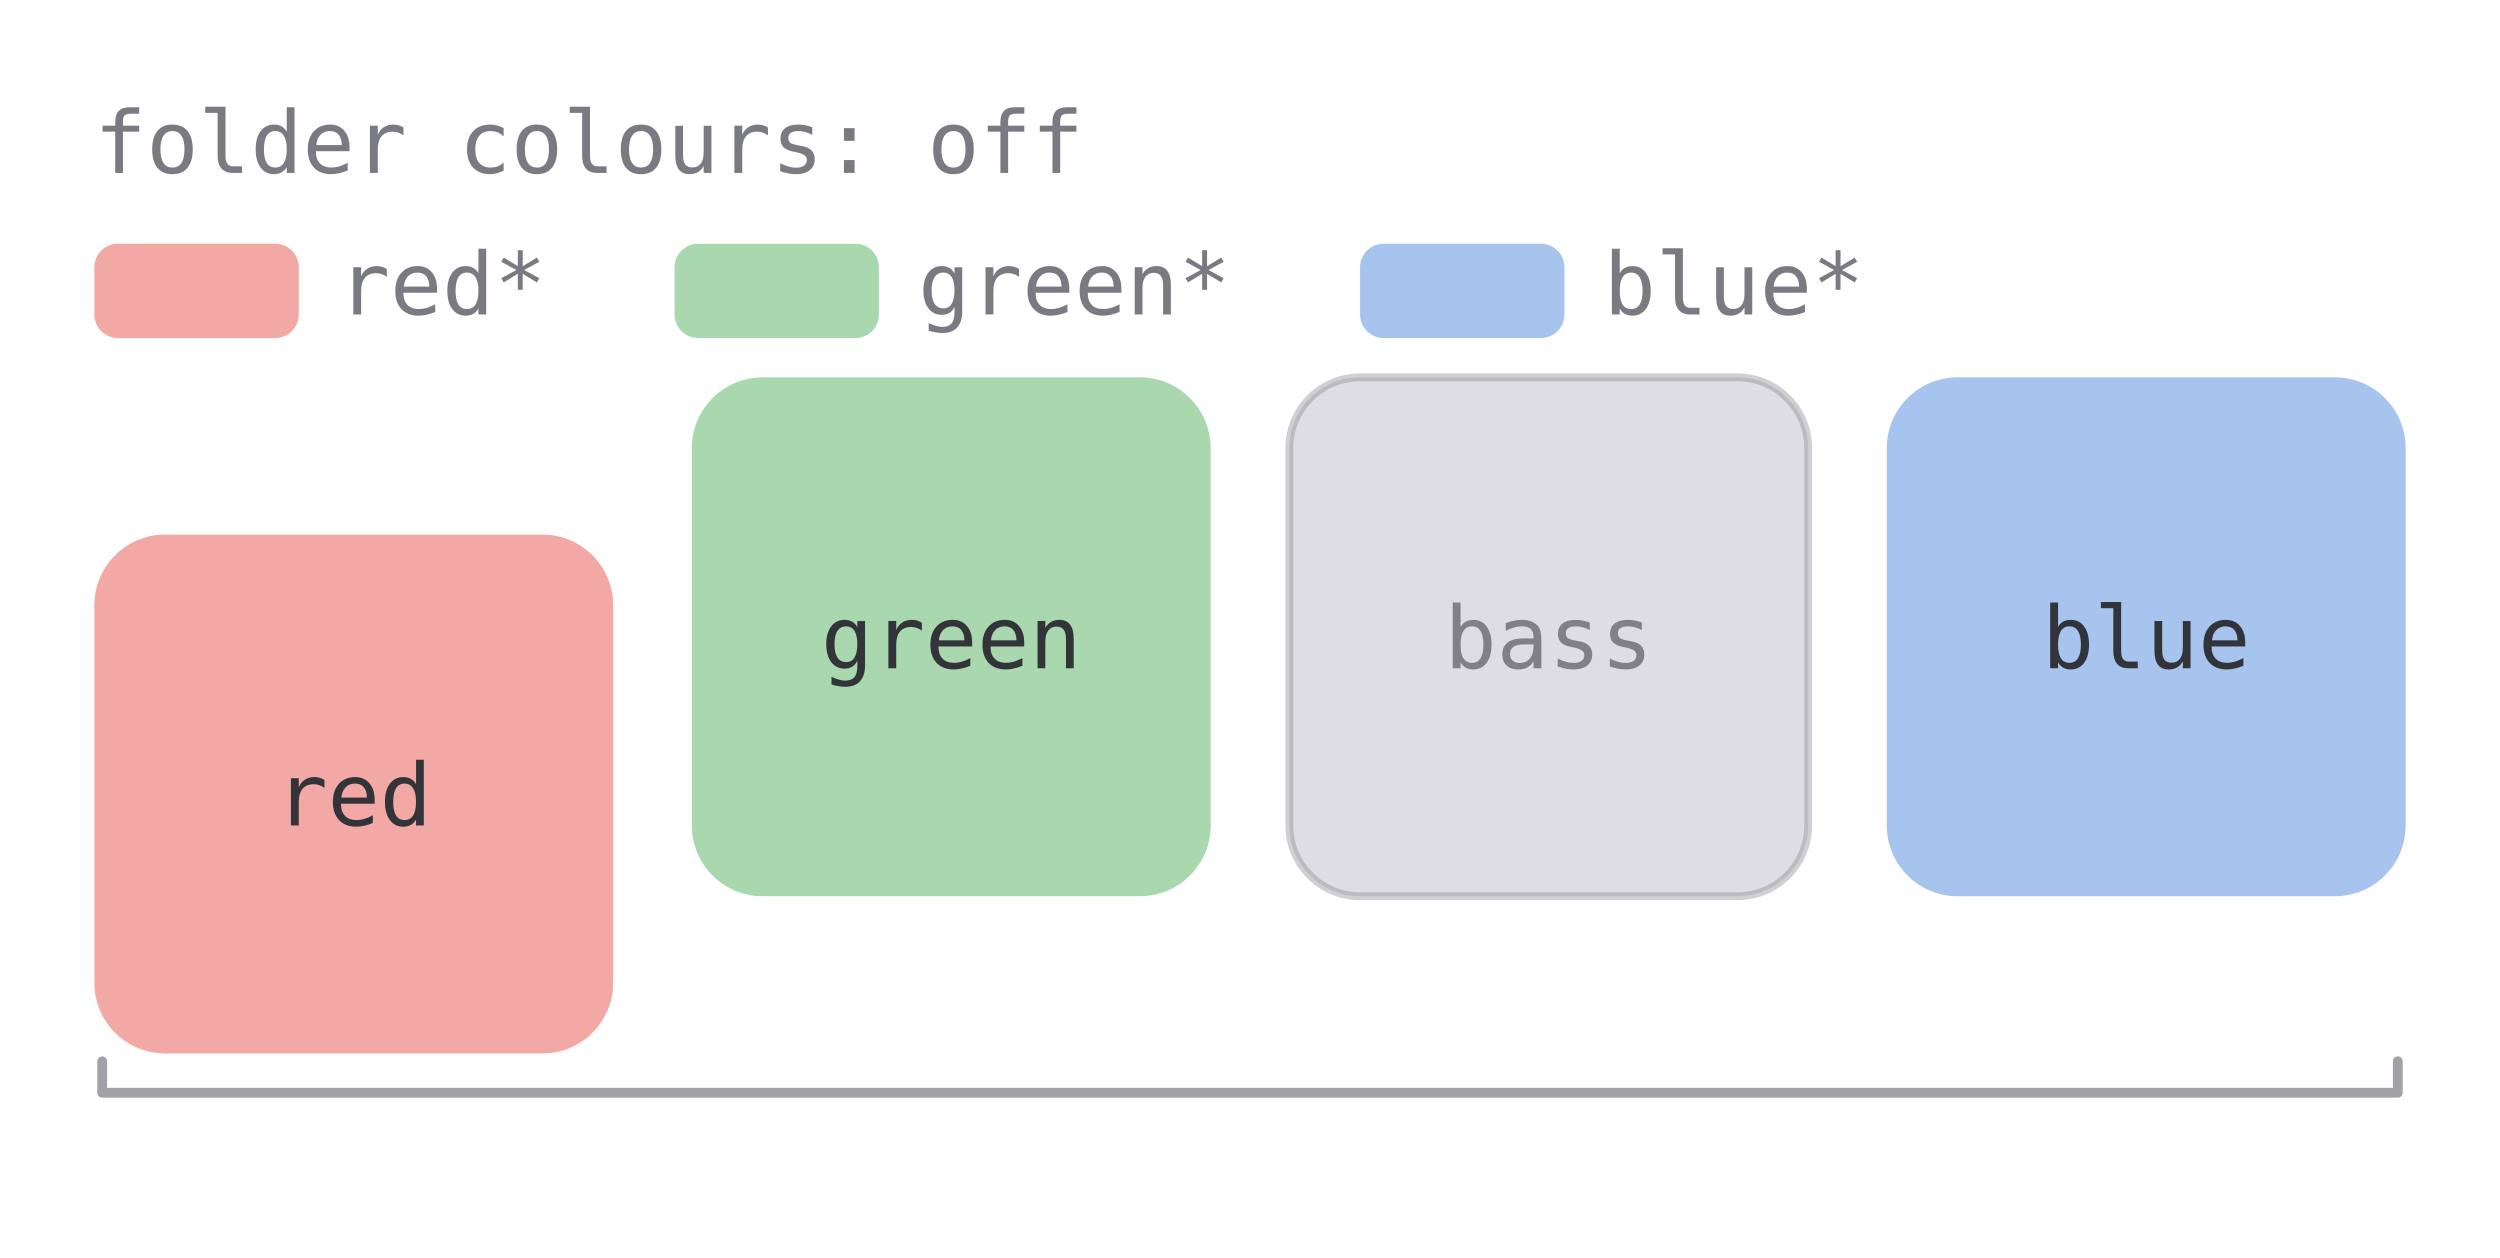
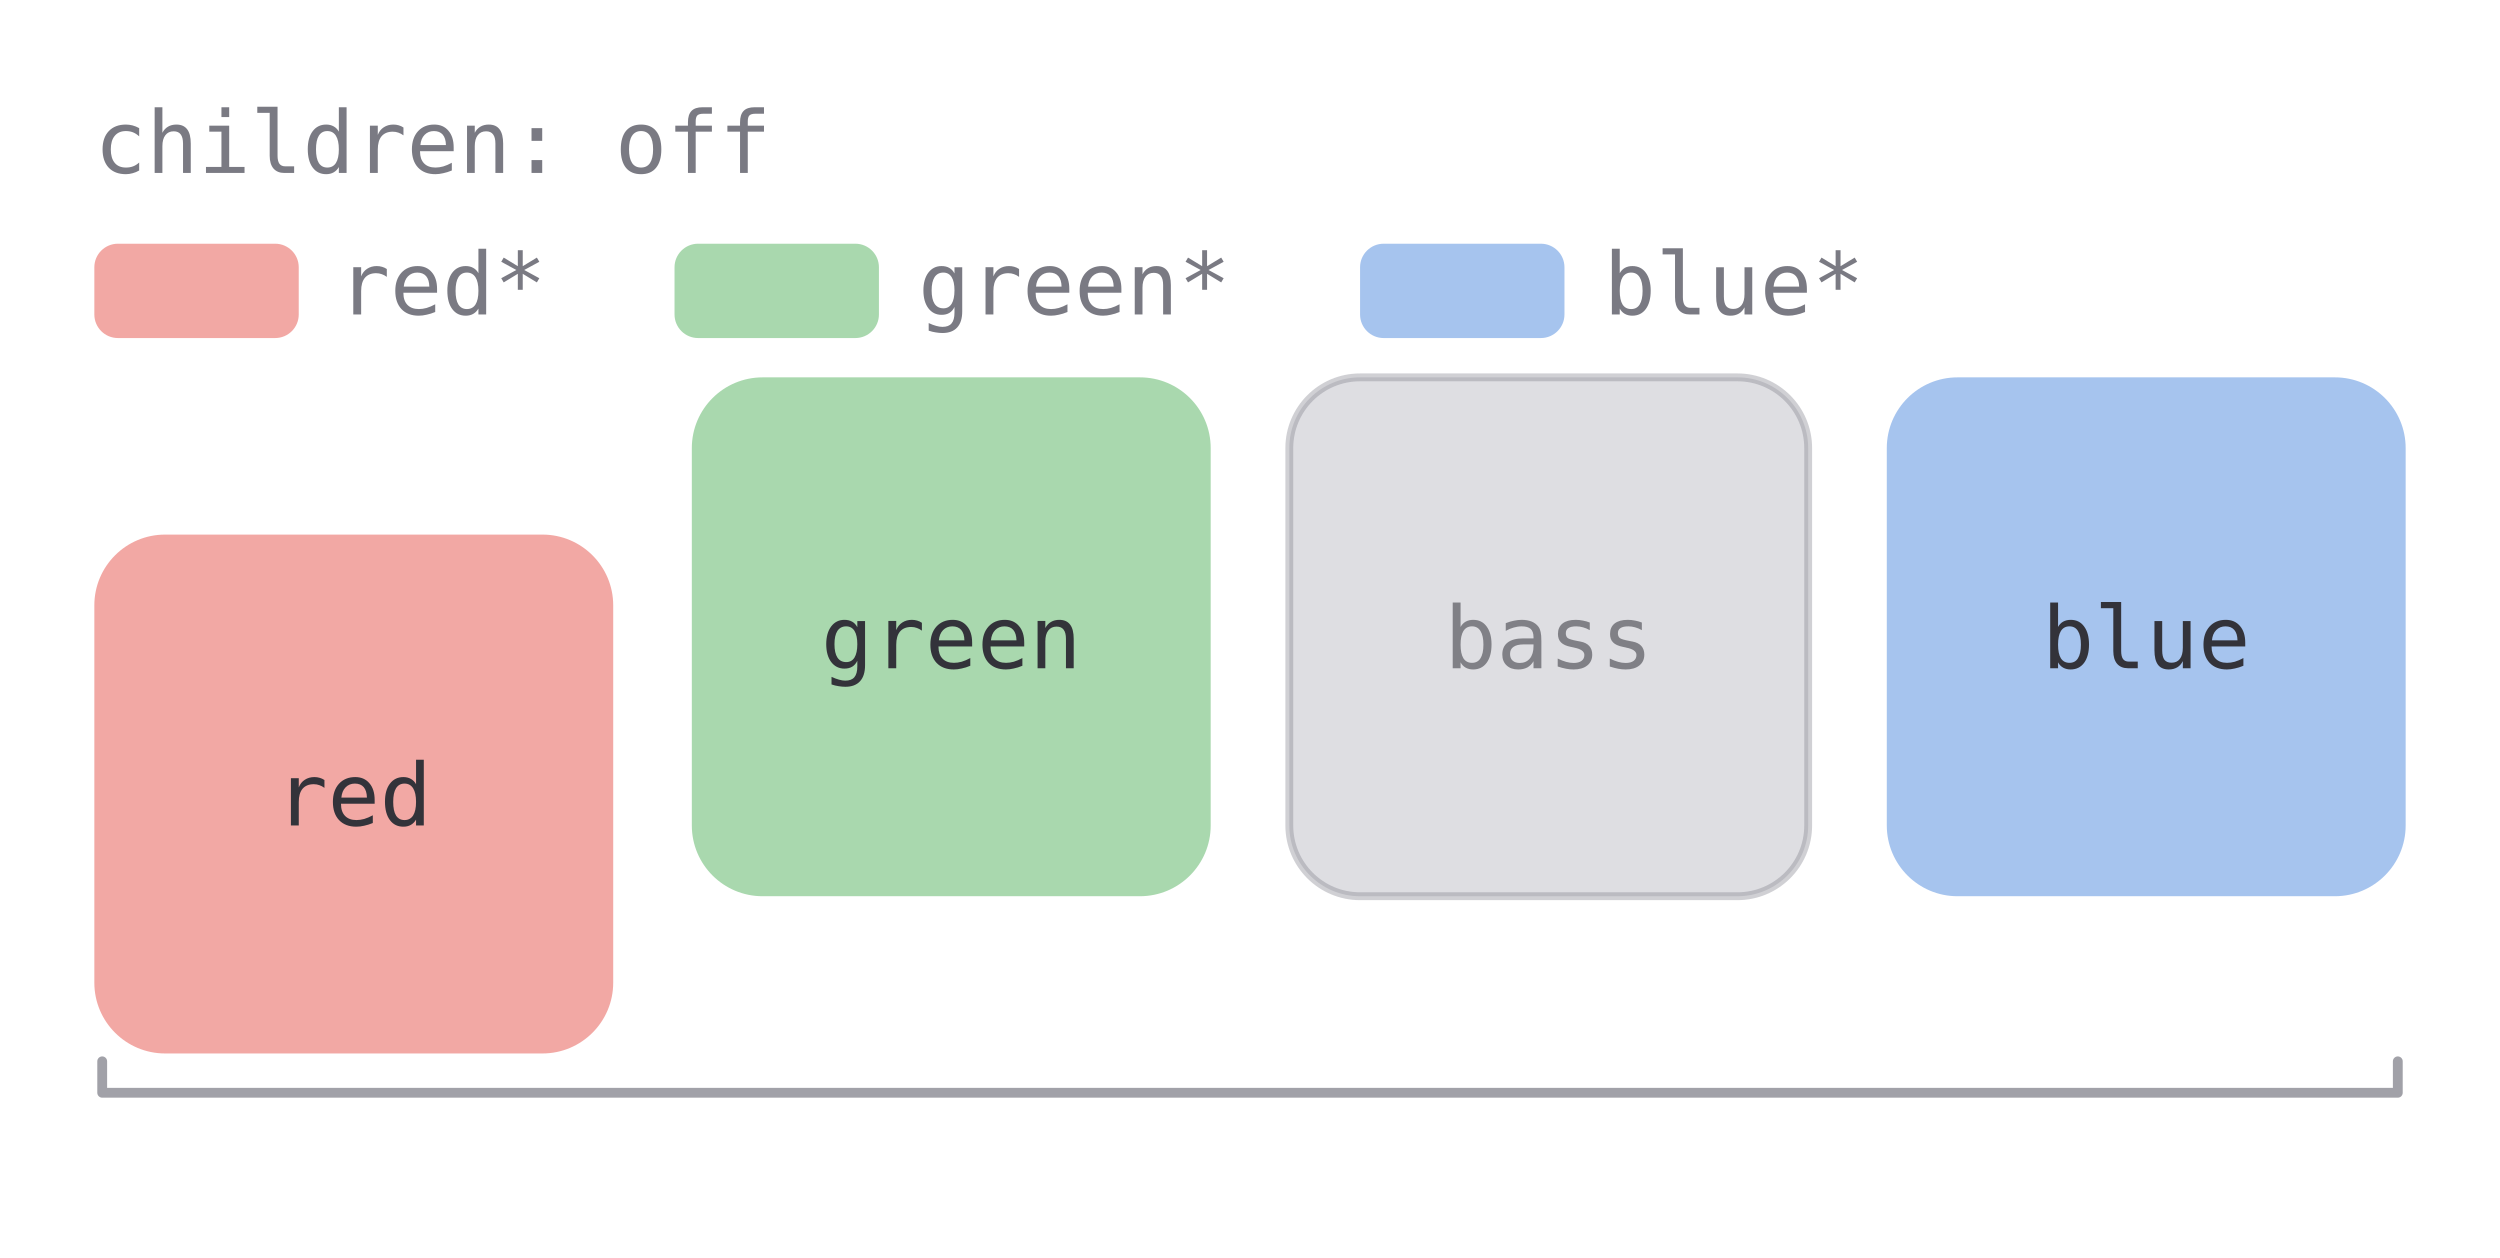
<svg xmlns="http://www.w3.org/2000/svg" height="160" viewBox="0 0 318 160" width="318">
-   <text fill="#7a7a83" font-family="ui-monospace, SFMono-Regular, Menlo, Consolas, monospace" font-size="11" x="12" y="22">folder colours: off</text>
+   <text fill="#7a7a83" font-family="ui-monospace, SFMono-Regular, Menlo, Consolas, monospace" font-size="11" x="12" y="22">children: off</text>
  <rect fill="#f2a8a4" height="12" rx="3" width="26" x="12" y="31" />
  <text fill="#7a7a83" font-family="ui-monospace, SFMono-Regular, Menlo, Consolas, monospace" font-size="11" x="43" y="40">red*</text>
  <rect fill="#a9d8ae" height="12" rx="3" width="26" x="85.8" y="31" />
  <text fill="#7a7a83" font-family="ui-monospace, SFMono-Regular, Menlo, Consolas, monospace" font-size="11" x="116.8" y="40">green*</text>
  <rect fill="#a6c4ee" height="12" rx="3" width="26" x="173" y="31" />
  <text fill="#7a7a83" font-family="ui-monospace, SFMono-Regular, Menlo, Consolas, monospace" font-size="11" x="204" y="40">blue*</text>
-   <path d="m13 135v4h292v-4" style="fill:none;stroke:#7a7a83;stroke-width:1.25;stroke-opacity:.7;stroke-linecap:round;stroke-linejoin:round" />
+   <path d="m13 135v4h292v-4" style="fill:none;stroke:#7a7a83;stroke-linecap:round;stroke-linejoin:round;stroke-opacity:.7;stroke-width:1.25" />
  <rect fill="#f2a8a4" height="66" rx="9" width="66" x="12" y="68" />
  <text fill="#33333a" font-family="ui-monospace, SFMono-Regular, Menlo, Consolas, monospace" font-size="11" text-anchor="middle" x="45" y="105">red</text>
  <rect fill="#a9d8ae" height="66" rx="9" width="66" x="88" y="48" />
  <text fill="#33333a" font-family="ui-monospace, SFMono-Regular, Menlo, Consolas, monospace" font-size="11" text-anchor="middle" x="121" y="85">green</text>
  <rect fill="#dedee2" height="66" rx="9" stroke="#7a7a83" stroke-opacity=".35" width="66" x="164" y="48" />
  <text fill="#33333a" fill-opacity=".55" font-family="ui-monospace, SFMono-Regular, Menlo, Consolas, monospace" font-size="11" text-anchor="middle" x="197" y="85">bass</text>
  <rect fill="#a6c4ee" height="66" rx="9" width="66" x="240" y="48" />
  <text fill="#33333a" font-family="ui-monospace, SFMono-Regular, Menlo, Consolas, monospace" font-size="11" text-anchor="middle" x="273" y="85">blue</text>
</svg>
